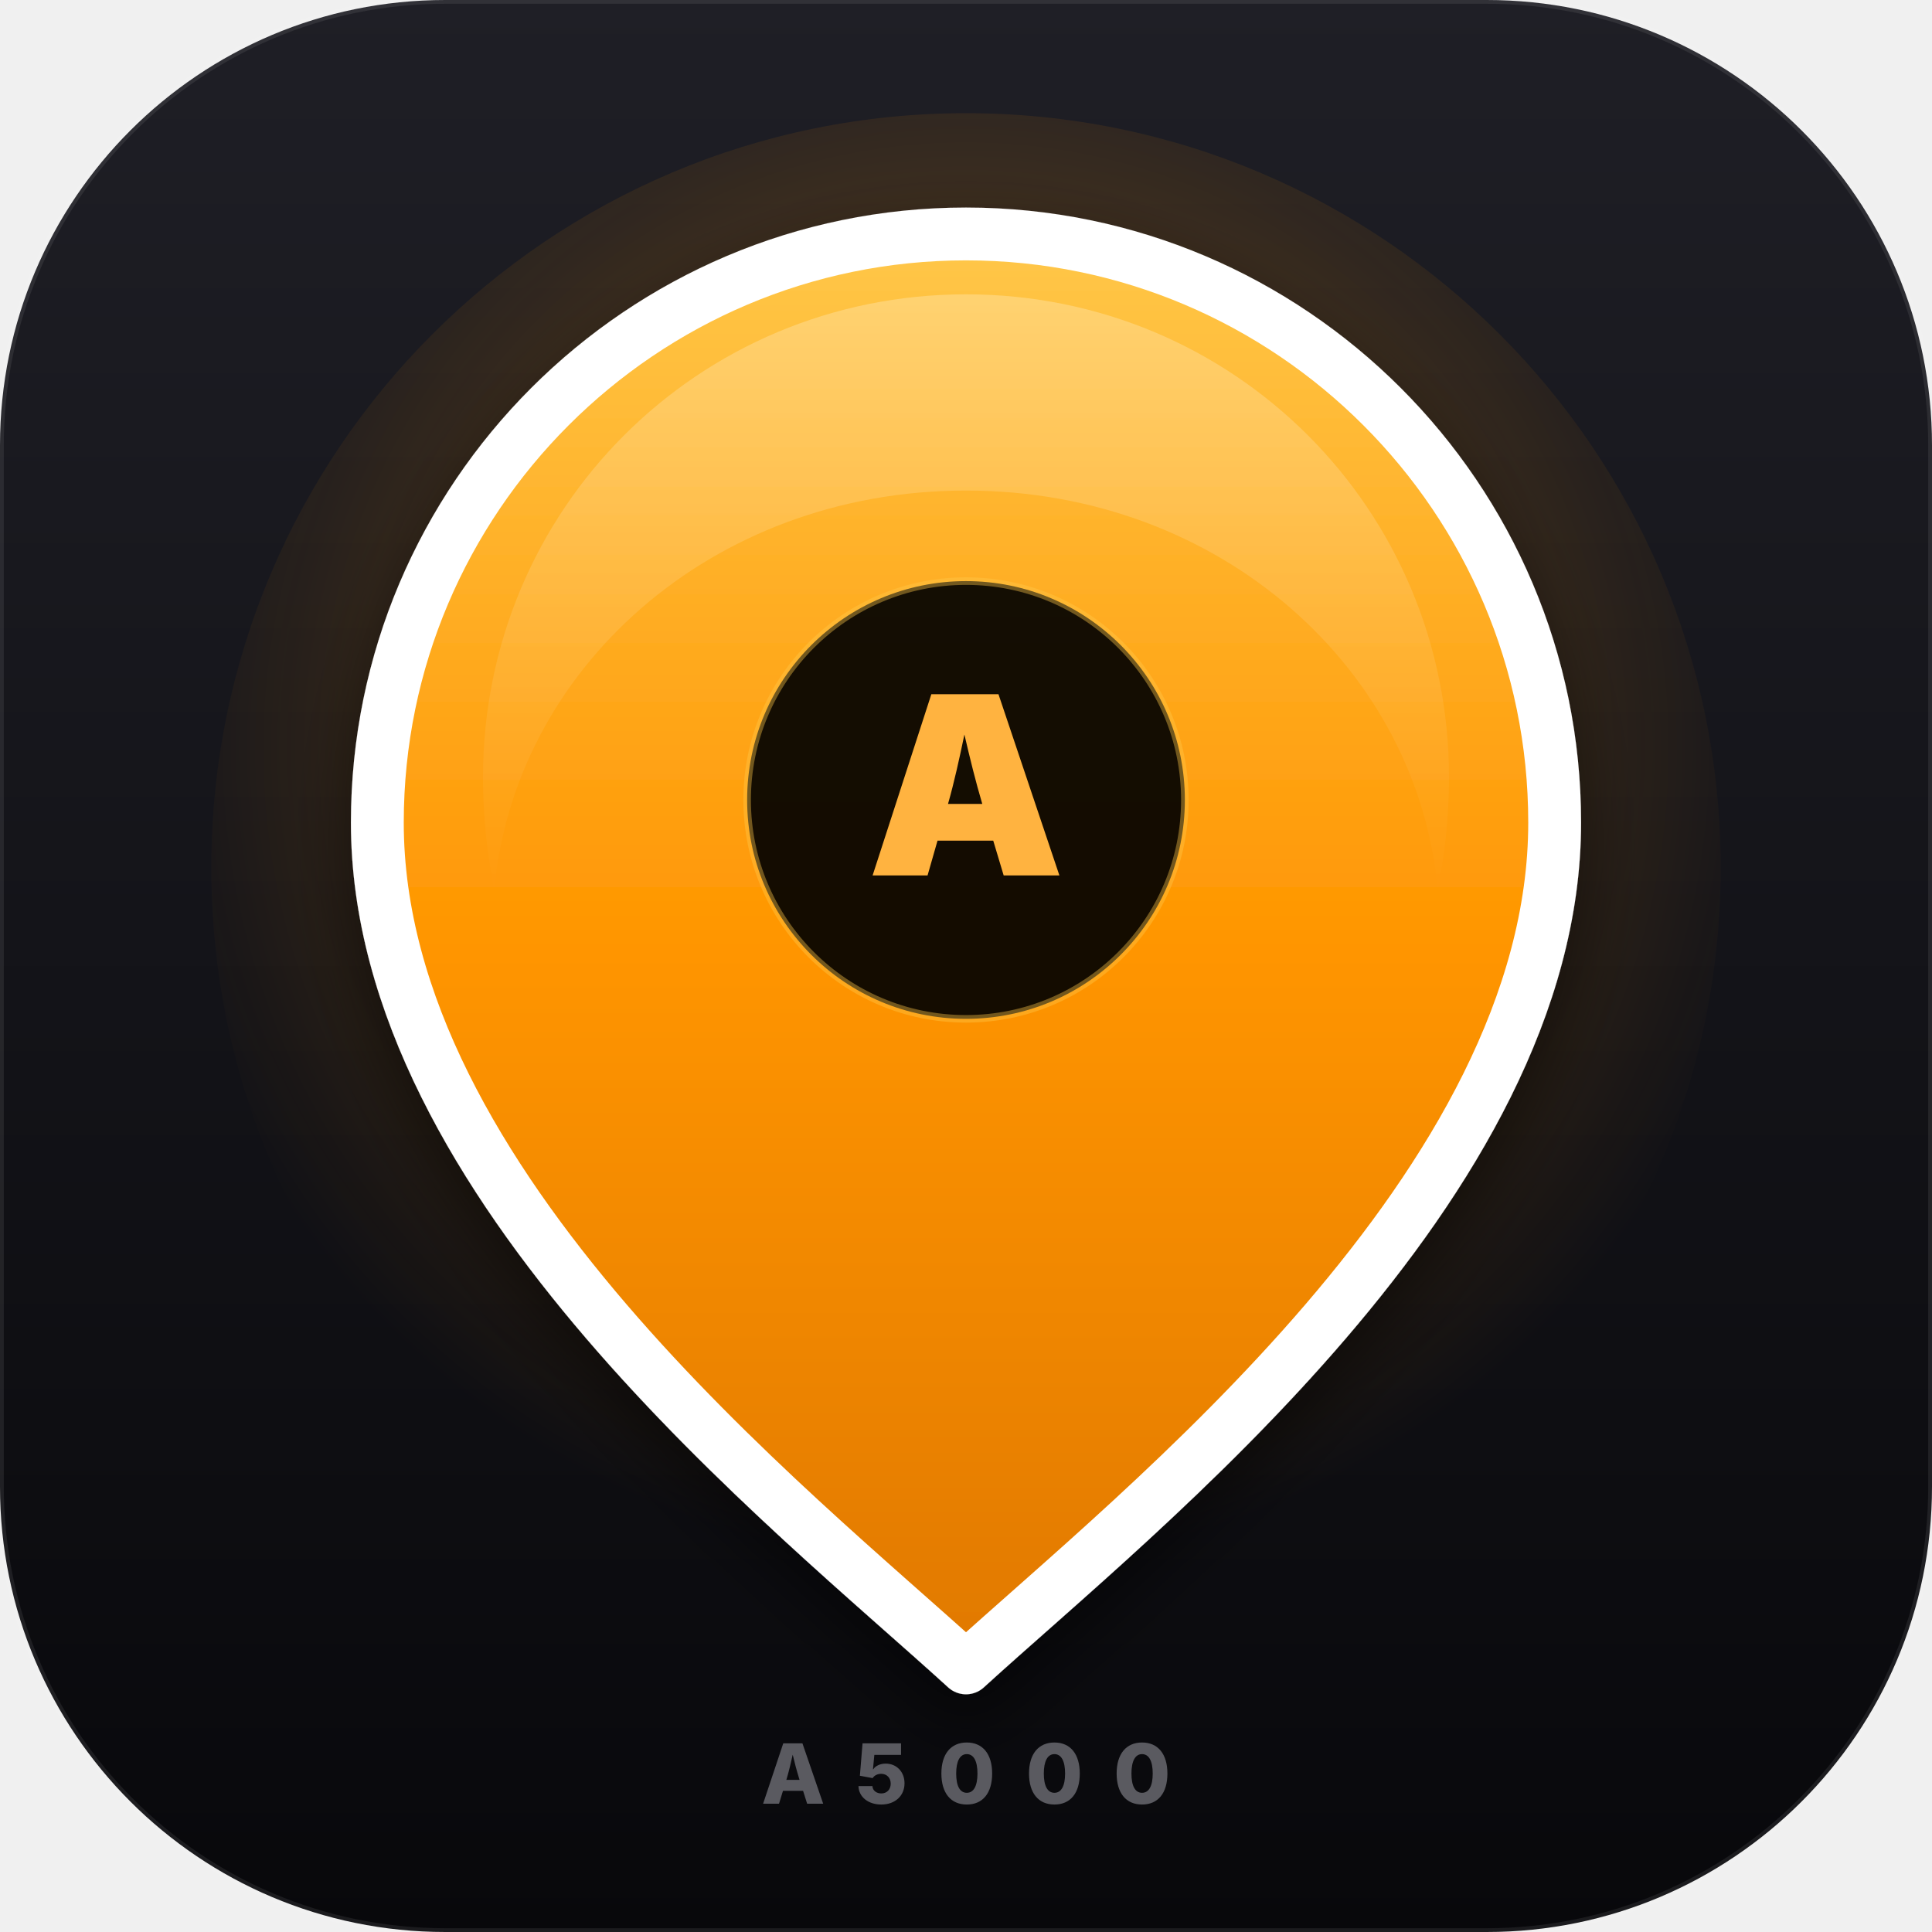
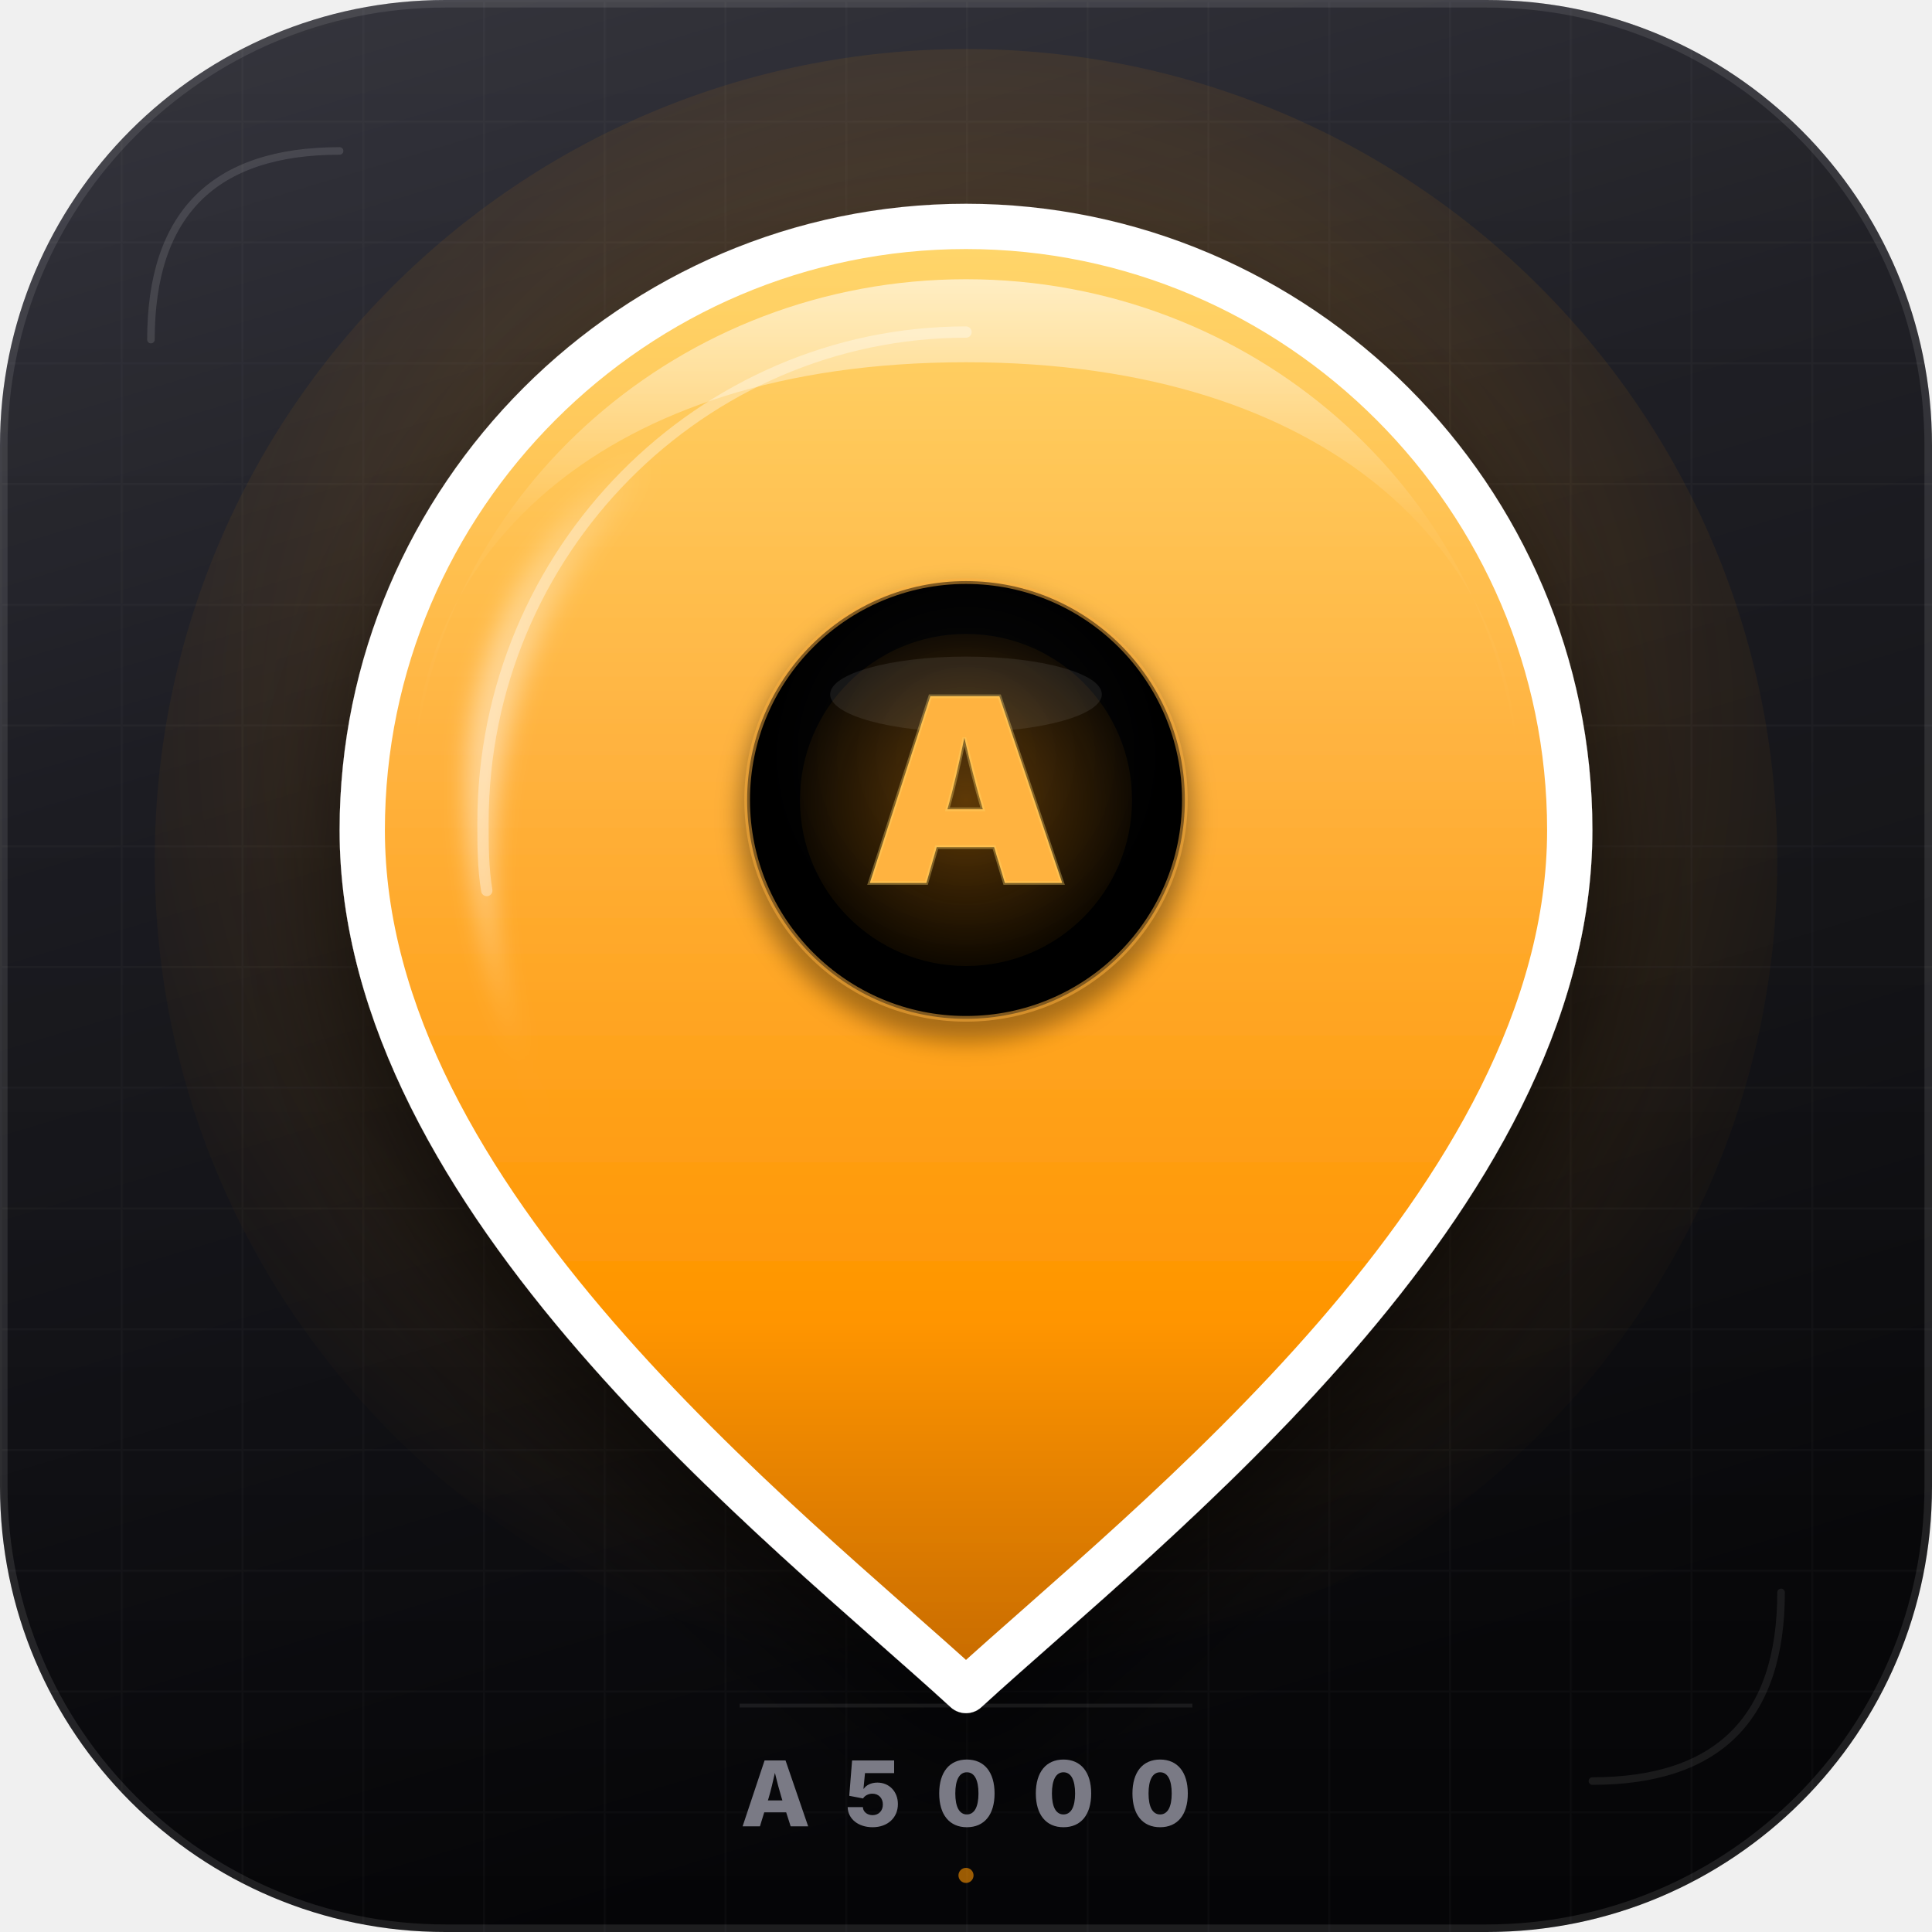
<svg xmlns="http://www.w3.org/2000/svg" viewBox="0 0 512 512">
  <defs>
-     <linearGradient id="bg" x1="0" y1="0" x2="0" y2="1">
-       <stop offset="0" stop-color="#1f1f26" />
-       <stop offset="1" stop-color="#08080b" />
+     <linearGradient id="bg" x1="0" y1="0" x2="0.3" y2="1">
+       <stop offset="0" stop-color="#2a2a33" />
+       <stop offset="0.4" stop-color="#14141a" />
+       <stop offset="1" stop-color="#050507" />
+     </linearGradient>
+     <linearGradient id="bgTop" x1="0" y1="0" x2="0" y2="1">
+       <stop offset="0" stop-color="#ffffff" stop-opacity="0.06" />
+       <stop offset="1" stop-color="#ffffff" stop-opacity="0" />
    </linearGradient>
    <linearGradient id="pinGrad" x1="0" y1="0" x2="0" y2="1">
-       <stop offset="0" stop-color="#ffc84a" />
-       <stop offset="0.5" stop-color="#ff9500" />
-       <stop offset="1" stop-color="#e07800" />
+       <stop offset="0" stop-color="#ffd66b" />
+       <stop offset="0.35" stop-color="#ffb340" />
+       <stop offset="0.75" stop-color="#ff9500" />
+       <stop offset="1" stop-color="#c66a00" />
+     </linearGradient>
+     <linearGradient id="pinSideLight" x1="0" y1="0" x2="1" y2="0">
+       <stop offset="0" stop-color="#ffffff" stop-opacity="0.5" />
+       <stop offset="0.5" stop-color="#ffffff" stop-opacity="0" />
    </linearGradient>
    <linearGradient id="shine" x1="0" y1="0" x2="0" y2="1">
-       <stop offset="0" stop-color="#fff" stop-opacity="0.35" />
-       <stop offset="1" stop-color="#fff" stop-opacity="0" />
+       <stop offset="0" stop-color="#ffffff" stop-opacity="0.6" />
+       <stop offset="0.5" stop-color="#ffffff" stop-opacity="0.05" />
+       <stop offset="1" stop-color="#ffffff" stop-opacity="0" />
    </linearGradient>
-     <radialGradient id="glow" cx="50%" cy="42%" r="55%">
-       <stop offset="0" stop-color="#ff9500" stop-opacity="0.4" />
+     <radialGradient id="glow" cx="50%" cy="42%" r="58%">
+       <stop offset="0" stop-color="#ff9500" stop-opacity="0.55" />
+       <stop offset="0.5" stop-color="#ff9500" stop-opacity="0.15" />
      <stop offset="1" stop-color="#ff9500" stop-opacity="0" />
    </radialGradient>
-     <filter id="shadow" x="-20%" y="-20%" width="140%" height="140%">
-       <feGaussianBlur in="SourceAlpha" stdDeviation="8" />
-       <feOffset dx="0" dy="8" result="offsetblur" />
+     <radialGradient id="innerCircle" cx="50%" cy="40%" r="65%">
+       <stop offset="0" stop-color="#0a0a0c" />
+       <stop offset="0.7" stop-color="#000" />
+       <stop offset="1" stop-color="#000" />
+     </radialGradient>
+     <radialGradient id="letterGlow" cx="50%" cy="50%" r="60%">
+       <stop offset="0" stop-color="#ff9500" stop-opacity="0.35" />
+       <stop offset="1" stop-color="#ff9500" stop-opacity="0" />
+     </radialGradient>
+     <filter id="shadow" x="-30%" y="-20%" width="160%" height="150%">
+       <feGaussianBlur in="SourceAlpha" stdDeviation="14" />
+       <feOffset dx="0" dy="18" result="offsetblur" />
      <feComponentTransfer>
-         <feFuncA type="linear" slope="0.5" />
+         <feFuncA type="linear" slope="0.55" />
      </feComponentTransfer>
      <feMerge>
        <feMergeNode />
        <feMergeNode in="SourceGraphic" />
      </feMerge>
    </filter>
+     <filter id="softBlur">
+       <feGaussianBlur stdDeviation="3" />
+     </filter>
+     <pattern id="grid" width="32" height="32" patternUnits="userSpaceOnUse">
+       <path d="M 32 0 L 0 0 0 32" fill="none" stroke="#ffffff" stroke-opacity="0.025" stroke-width="1" />
+     </pattern>
  </defs>
  <rect width="512" height="512" rx="118" fill="url(#bg)" />
-   <rect width="512" height="512" rx="118" fill="none" stroke="rgba(255,255,255,0.08)" stroke-width="2" />
-   <circle cx="256" cy="230" r="200" fill="url(#glow)" />
+   <rect width="512" height="512" rx="118" fill="url(#grid)" />
+   <rect width="512" height="512" rx="118" fill="url(#bgTop)" />
+   <rect x="1" y="1" width="510" height="510" rx="117" fill="none" stroke="#ffffff" stroke-opacity="0.1" stroke-width="2" />
+   <circle cx="256" cy="228" r="215" fill="url(#glow)" />
  <g filter="url(#shadow)">
-     <path d="M256 62 C170 62 100 132 100 218 C100 314 210 400 256 442 C302 400 412 314 412 218 C412 132 342 62 256 62 Z" fill="url(#pinGrad)" stroke="#fff" stroke-width="14" stroke-linejoin="round" />
+     <path d="M256 60              C168 60 96 132 96 220              C96 318 208 404 256 448              C304 404 416 318 416 220              C416 132 344 60 256 60 Z" fill="url(#pinGrad)" stroke="#ffffff" stroke-width="12" stroke-linejoin="round" />
  </g>
-   <path d="M256 78 C185 78 128 135 128 206 C128 216 129 226 131 236 C136 178 188 130 256 130 C324 130 376 178 381 236 C383 226 384 216 384 206 C384 135 327 78 256 78 Z" fill="url(#shine)" opacity="0.7" />
-   <circle cx="256" cy="212" r="58" fill="#000" opacity="0.92" />
-   <circle cx="256" cy="212" r="58" fill="none" stroke="rgba(255,200,74,0.4)" stroke-width="2" />
-   <text x="256" y="232" text-anchor="middle" font-family="Inter, -apple-system, system-ui, sans-serif" font-size="66" font-weight="900" fill="#ffb340" letter-spacing="-3">A</text>
-   <text x="256" y="478" text-anchor="middle" font-family="Inter, -apple-system, system-ui, sans-serif" font-size="22" font-weight="800" fill="#5a5a60" letter-spacing="8">A5000</text>
+   <path d="M256 74            C180 74 118 130 110 200            C112 148 158 96 256 96            C354 96 400 148 402 200            C394 130 332 74 256 74 Z" fill="url(#shine)" />
+   <path d="M124 200            C128 145 172 106 220 100            C170 116 140 155 132 210            C128 240 132 270 144 296            C132 268 122 234 124 200 Z" fill="url(#pinSideLight)" filter="url(#softBlur)" />
+   <path d="M256 88            C186 88 128 146 128 218            C128 224 128 230 129 236" fill="none" stroke="#ffffff" stroke-opacity="0.35" stroke-width="3" stroke-linecap="round" />
+   <circle cx="256" cy="216" r="60" fill="#000" opacity="0.35" filter="url(#softBlur)" />
+   <circle cx="256" cy="212" r="58" fill="url(#innerCircle)" />
+   <circle cx="256" cy="212" r="58" fill="none" stroke="#ffb340" stroke-opacity="0.5" stroke-width="1.5" />
+   <circle cx="256" cy="212" r="44" fill="url(#letterGlow)" />
+   <ellipse cx="256" cy="184" rx="36" ry="10" fill="#ffffff" opacity="0.08" />
+   <text x="256" y="234" text-anchor="middle" font-family="Inter, -apple-system, 'SF Pro Display', system-ui, sans-serif" font-size="68" font-weight="900" fill="#ffb340" letter-spacing="-3">A</text>
+   <text x="256" y="234" text-anchor="middle" font-family="Inter, -apple-system, 'SF Pro Display', system-ui, sans-serif" font-size="68" font-weight="900" fill="none" stroke="#ffd66b" stroke-opacity="0.35" stroke-width="1" letter-spacing="-3">A</text>
+   <line x1="196" y1="452" x2="316" y2="452" stroke="#ffffff" stroke-opacity="0.08" stroke-width="1" />
+   <text x="256" y="484" text-anchor="middle" font-family="Inter, -apple-system, 'SF Pro Display', system-ui, sans-serif" font-size="24" font-weight="800" fill="#7a7a85" letter-spacing="9">A5000</text>
+   <circle cx="256" cy="497" r="2" fill="#ff9500" opacity="0.6" />
+   <path d="M 40 90 Q 40 40 90 40" fill="none" stroke="#ffffff" stroke-opacity="0.12" stroke-width="2" stroke-linecap="round" />
+   <path d="M 472 422 Q 472 472 422 472" fill="none" stroke="#ffffff" stroke-opacity="0.08" stroke-width="2" stroke-linecap="round" />
</svg>
